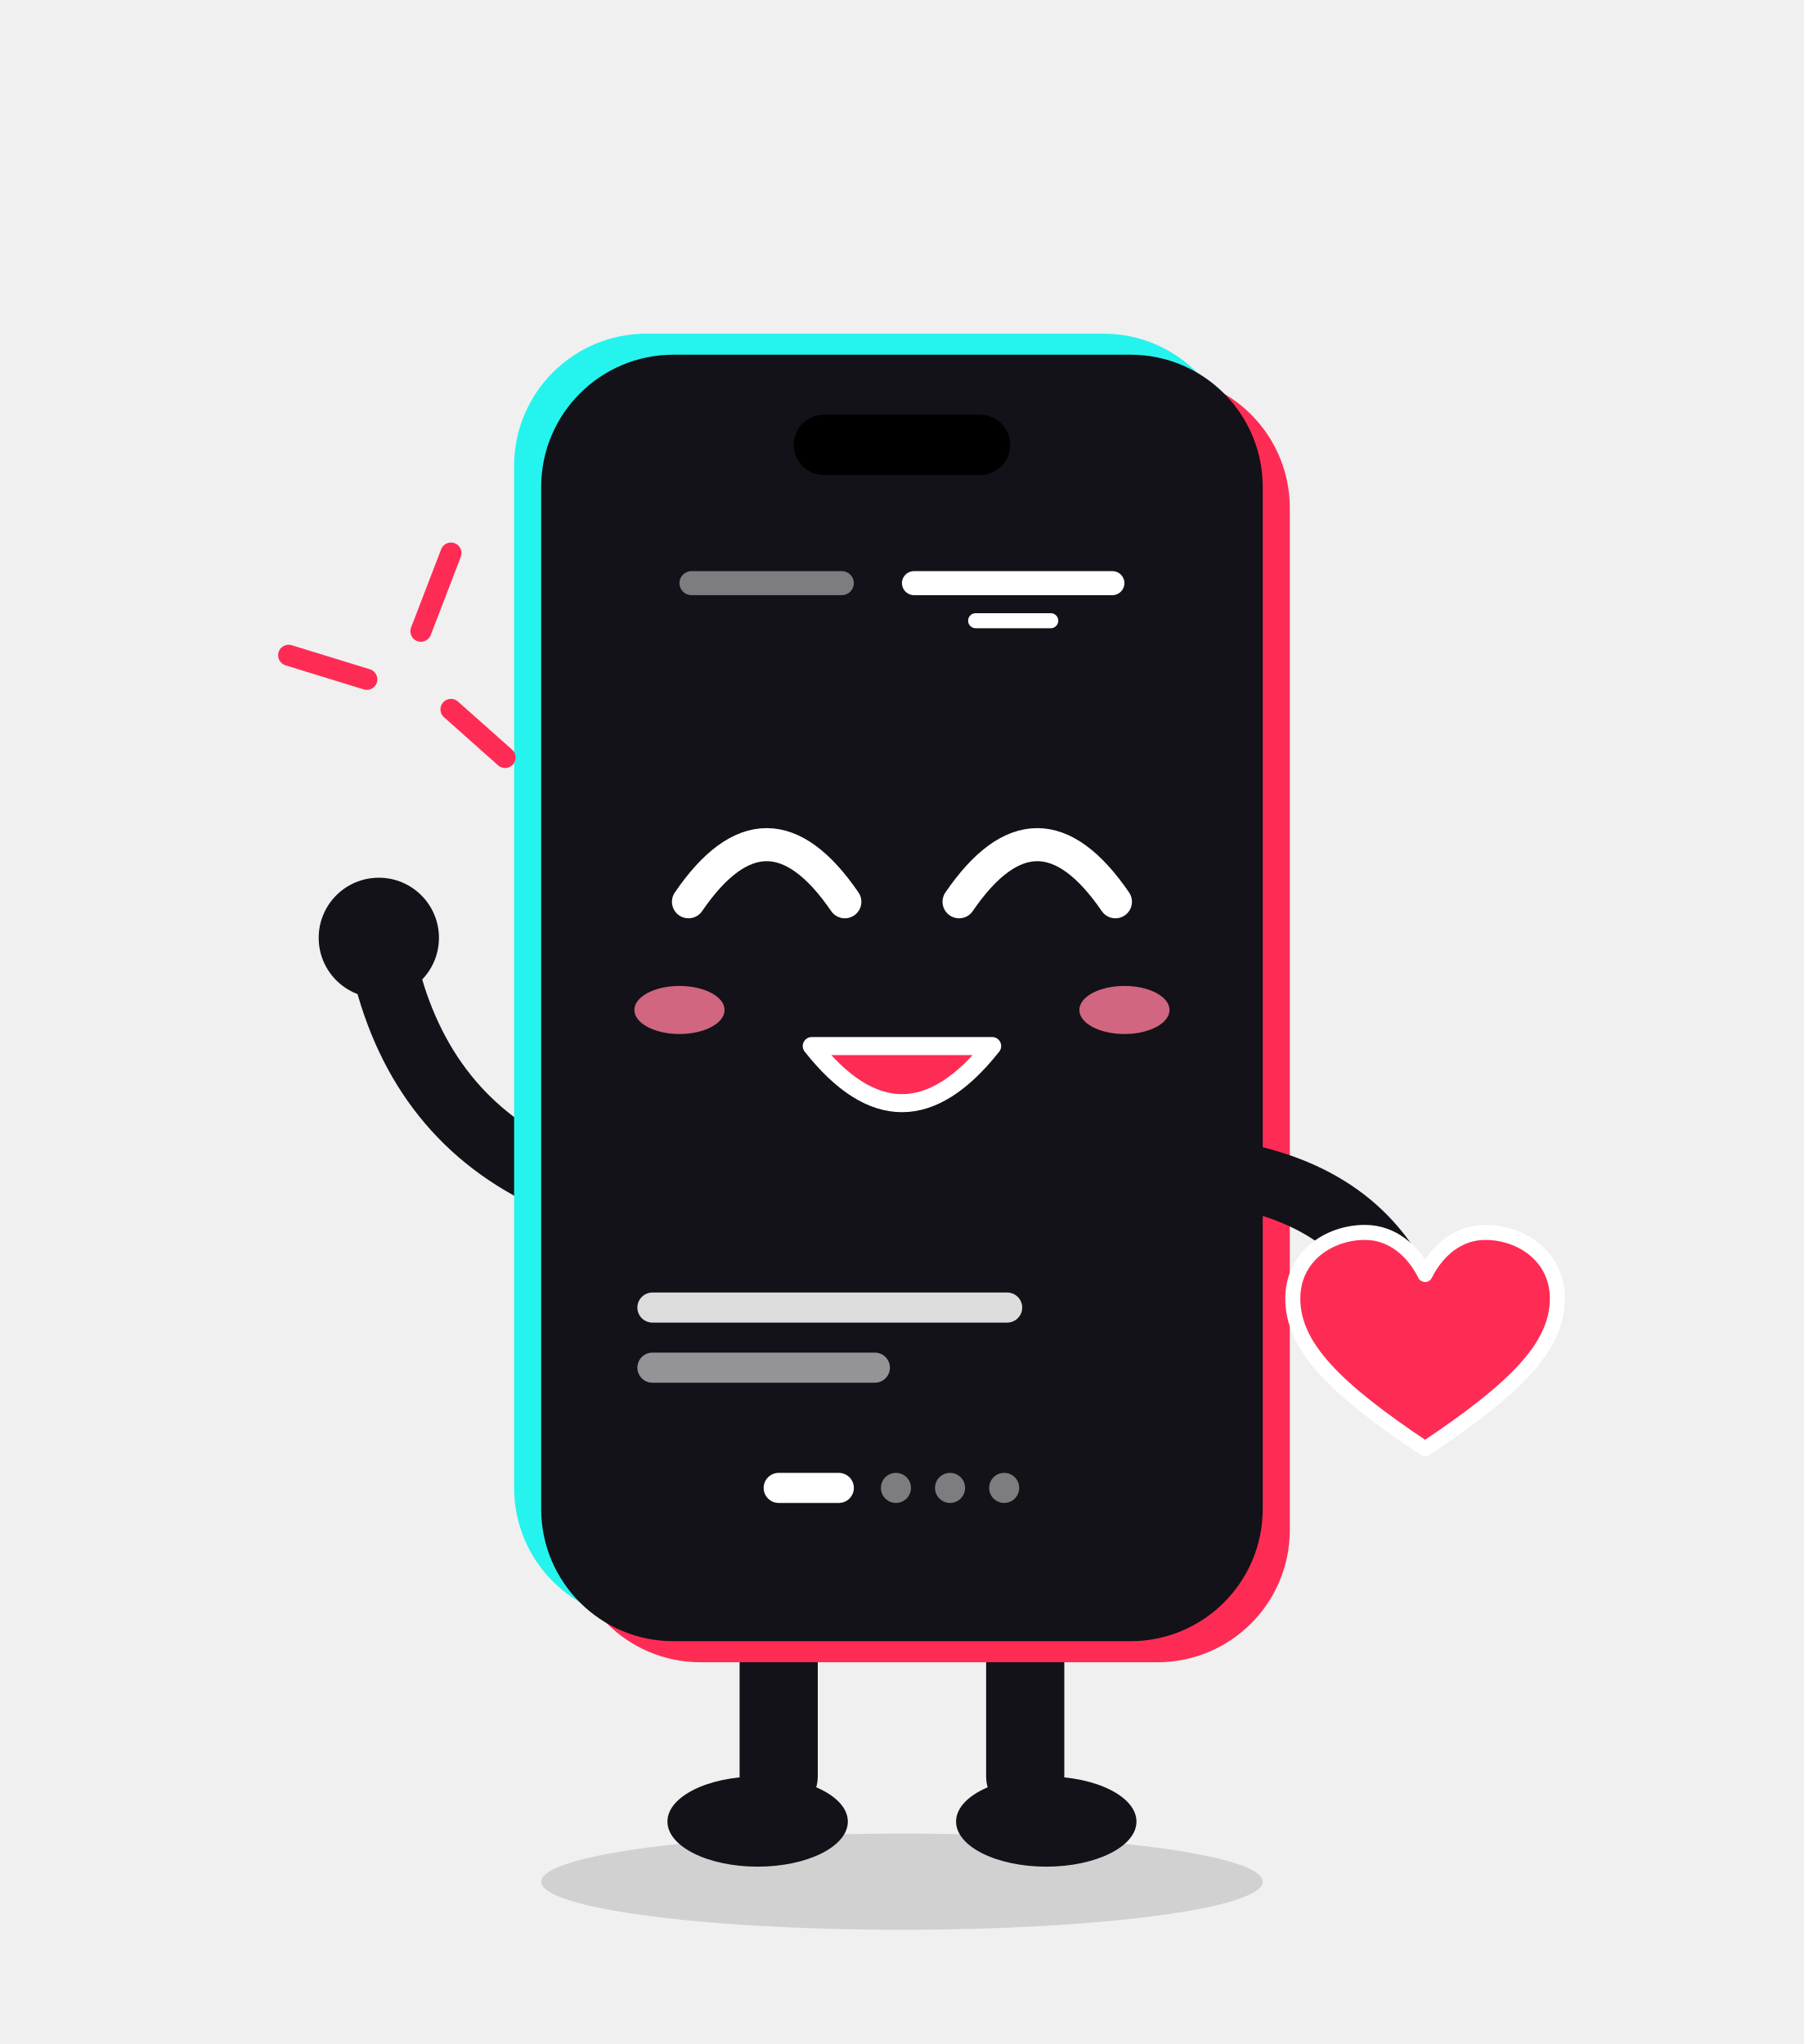
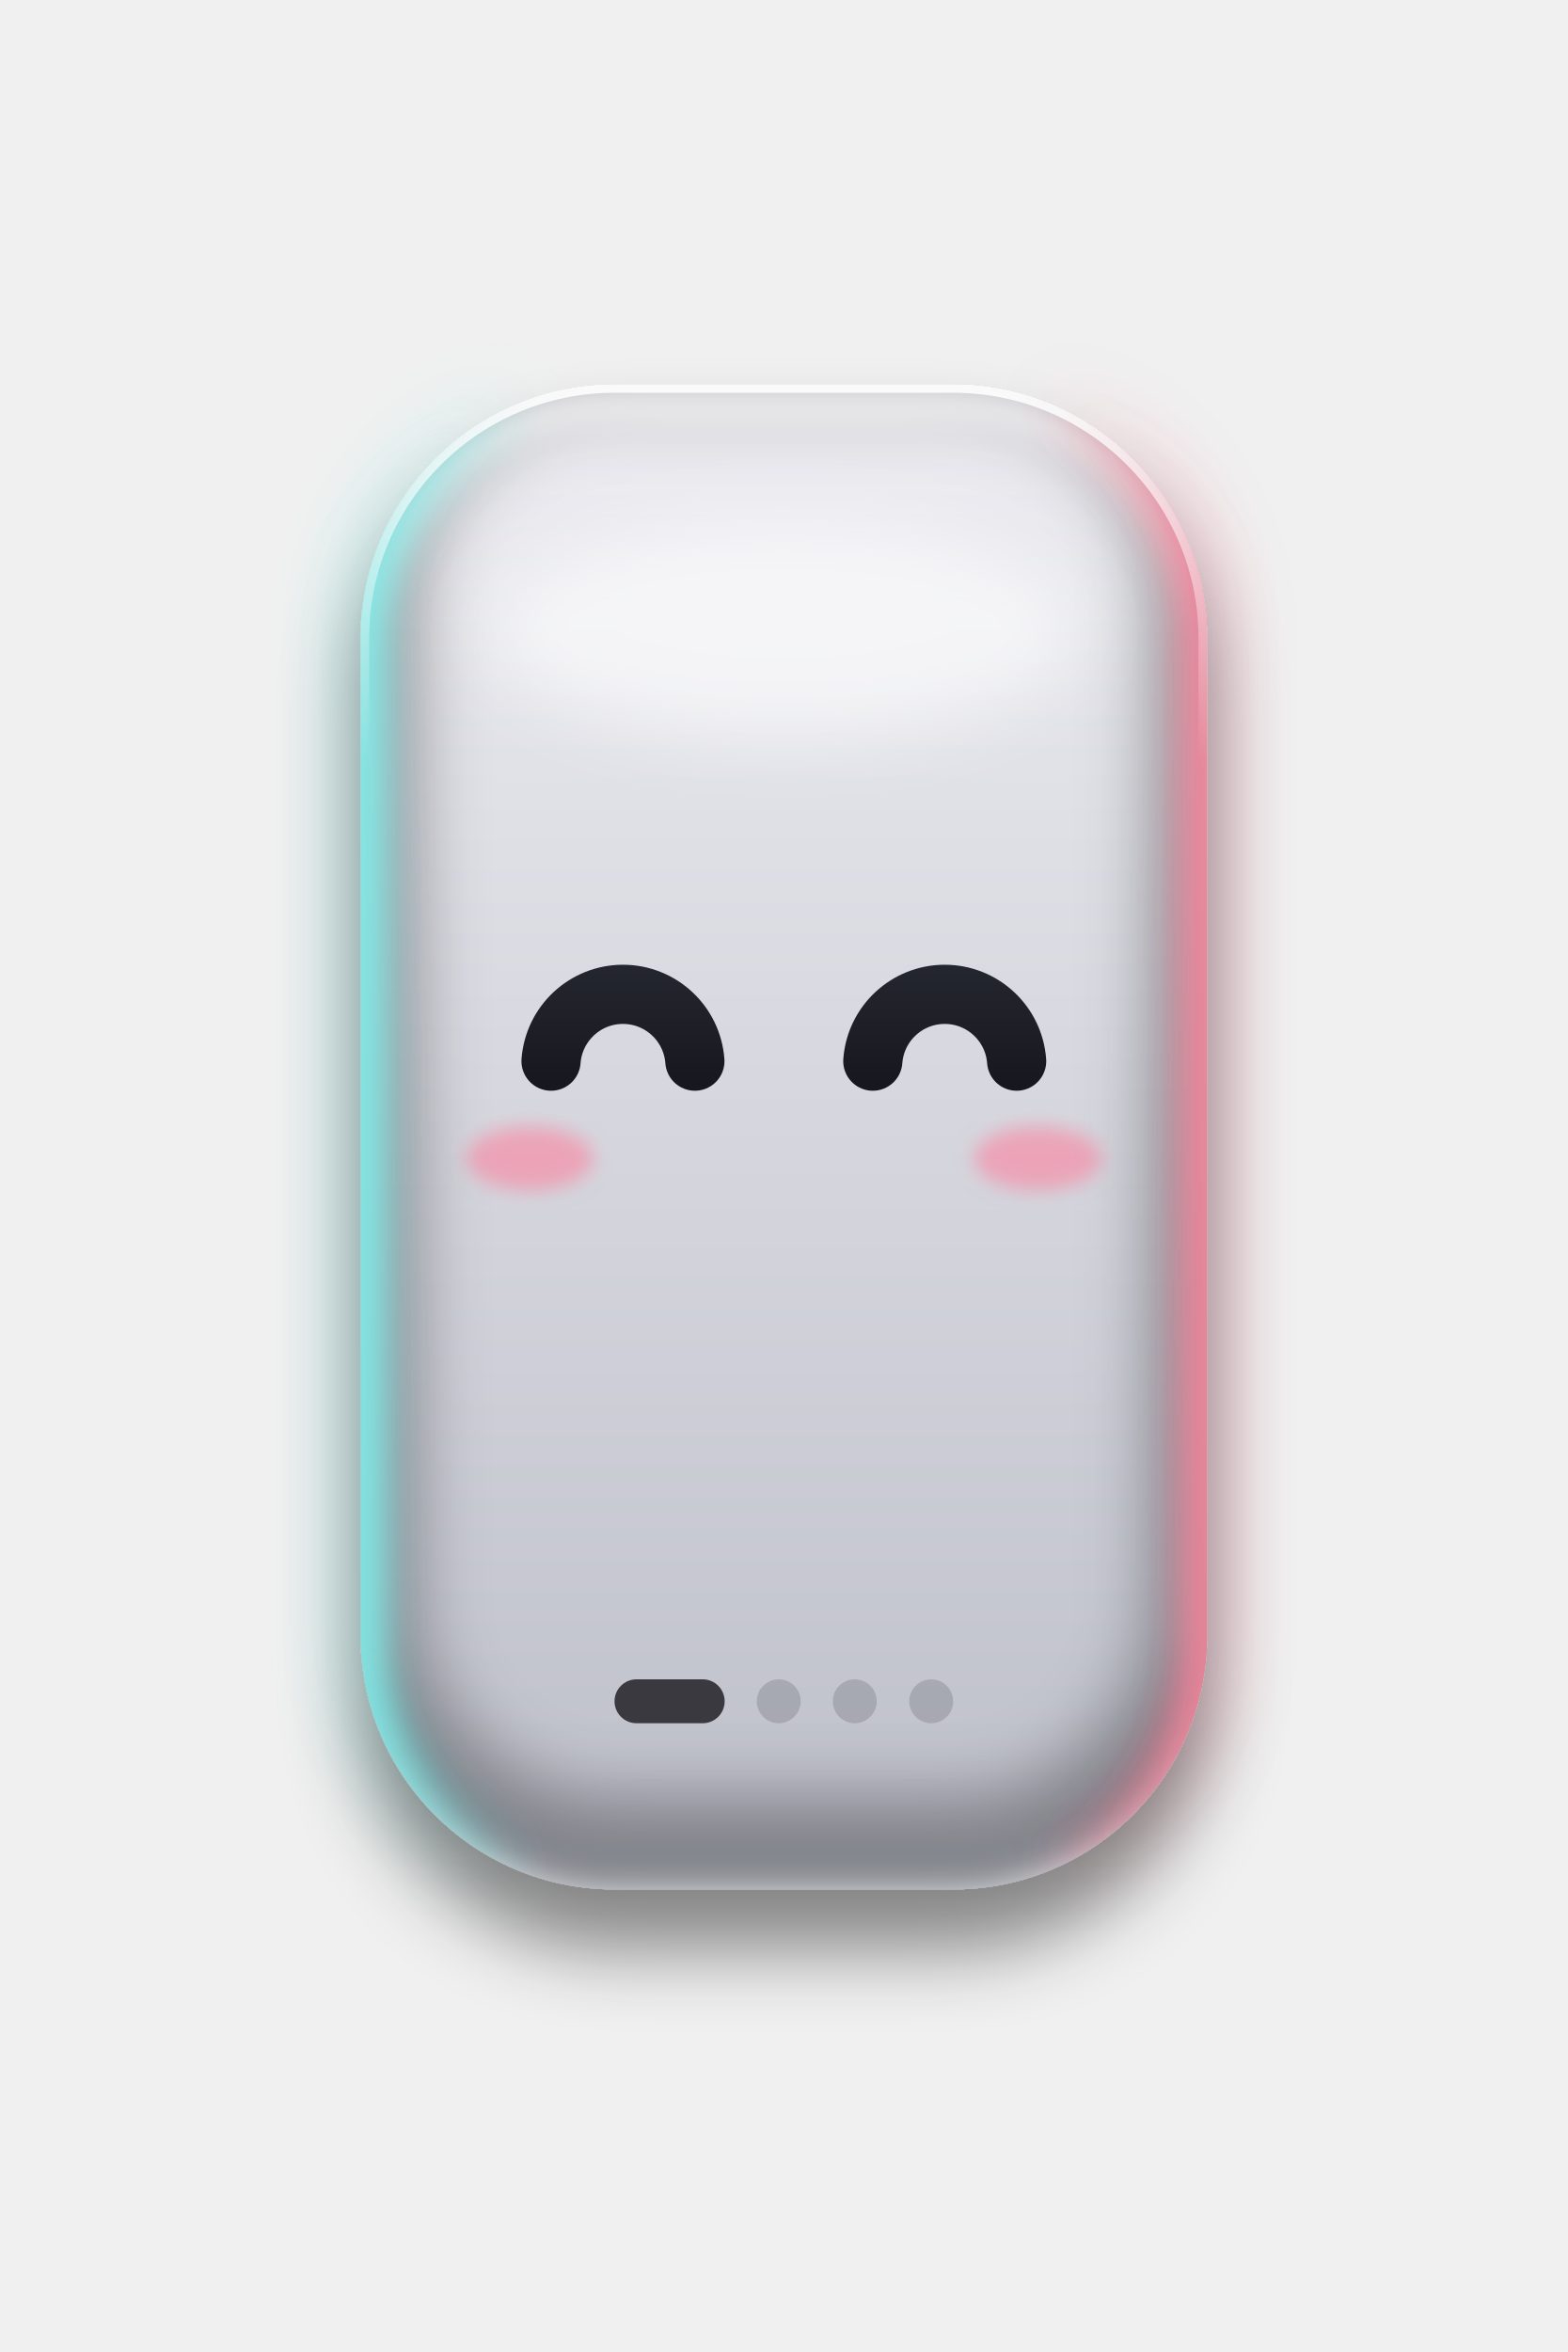
- <svg xmlns="http://www.w3.org/2000/svg" width="600" height="680" viewBox="0 0 600 680">
+ <svg xmlns="http://www.w3.org/2000/svg" width="400" height="600" viewBox="0 0 400 600">
+   <defs>
+     <linearGradient id="corpo" x1="0" y1="0" x2="0" y2="1">
+       <stop offset="0" stop-color="#EDEDF2" />
+       <stop offset="1" stop-color="#BDBFC9" />
+     </linearGradient>
+     <linearGradient id="borda" x1="0" y1="0" x2="1" y2="0">
+       <stop offset="0" stop-color="#25F4EE" />
+       <stop offset=".2" stop-color="#25F4EE" stop-opacity="0" />
+       <stop offset=".8" stop-color="#FE2C55" stop-opacity="0" />
+       <stop offset="1" stop-color="#FE2C55" />
+     </linearGradient>
+     <linearGradient id="tiktok" x1="0" y1="0" x2="1" y2="0">
+       <stop offset="0" stop-color="#25F4EE" />
+       <stop offset="1" stop-color="#FE2C55" />
+     </linearGradient>
+     <linearGradient id="olho" gradientUnits="userSpaceOnUse" x1="0" y1="219.9" x2="0" y2="306.3">
+       <stop offset="0" stop-color="#30333D" />
+       <stop offset="1" stop-color="#0A0A0F" />
+     </linearGradient>
+     <linearGradient id="reflexo" x1="0" y1="0" x2="0" y2=".25">
+       <stop offset="0" stop-color="#fff" stop-opacity=".9" />
+       <stop offset="1" stop-color="#fff" stop-opacity="0" />
+     </linearGradient>
+     <filter id="brilho" x="-50%" y="-50%" width="200%" height="200%">
+       <feGaussianBlur stdDeviation="8.6" />
+     </filter>
+     <filter id="macio" x="-50%" y="-50%" width="200%" height="200%">
+       <feGaussianBlur stdDeviation="4.3" />
+     </filter>
+     <filter id="bochecha" x="-50%" y="-50%" width="200%" height="200%">
+       <feGaussianBlur stdDeviation="2.4" />
+     </filter>
+     <filter id="sombra" x="-50%" y="-50%" width="200%" height="200%">
+       <feDropShadow dx="0" dy="15.1" stdDeviation="9.7" flood-color="#000" flood-opacity=".45" />
+     </filter>
+     <clipPath id="cartao">
+       <rect x="92.0" y="98" width="216" height="384" rx="64.8" />
+     </clipPath>
+   </defs>
  <g transform="translate(0 0)">
-     <ellipse cx="300" cy="626" rx="120" ry="16" fill="#121218" opacity=".14" />
-     <rect x="246" y="540" width="26" height="64" rx="13" fill="#121218" />
-     <rect x="328" y="540" width="26" height="64" rx="13" fill="#121218" />
-     <ellipse cx="252" cy="606" rx="30" ry="15" fill="#121218" />
-     <ellipse cx="348" cy="606" rx="30" ry="15" fill="#121218" />
-     <path d="M184 392 Q140 372 128 322" fill="none" stroke="#121218" stroke-width="22" stroke-linecap="round" />
-     <circle cx="126" cy="312" r="20" fill="#121218" />
-     <path d="M224 118 h152 a44 44 0 0 1 44 44 v340 a44 44 0 0 1 -44 44 h-152 a44 44 0 0 1 -44 -44 v-340 a44 44 0 0 1 44 -44 Z" transform="translate(-9 -7)" fill="#25F4EE" />
-     <path d="M224 118 h152 a44 44 0 0 1 44 44 v340 a44 44 0 0 1 -44 44 h-152 a44 44 0 0 1 -44 -44 v-340 a44 44 0 0 1 44 -44 Z" transform="translate(9 7)" fill="#FE2C55" />
-     <path d="M224 118 h152 a44 44 0 0 1 44 44 v340 a44 44 0 0 1 -44 44 h-152 a44 44 0 0 1 -44 -44 v-340 a44 44 0 0 1 44 -44 Z" fill="#121218" />
-     <rect x="264" y="138" width="72" height="20" rx="10" fill="#000" />
-     <rect x="226" y="190" width="58" height="8" rx="4" fill="#FFFFFF" opacity=".45" />
-     <rect x="300" y="190" width="74" height="8" rx="4" fill="#FFFFFF" />
-     <rect x="322" y="204" width="30" height="5" rx="2.5" fill="#FFFFFF" />
-     <path d="M229 300 Q255 262 281 300" fill="none" stroke="#FFFFFF" stroke-width="11" stroke-linecap="round" />
-     <path d="M319 300 Q345 262 371 300" fill="none" stroke="#FFFFFF" stroke-width="11" stroke-linecap="round" />
-     <ellipse cx="226" cy="336" rx="15" ry="8" fill="#FF7A98" opacity=".8" />
-     <ellipse cx="374" cy="336" rx="15" ry="8" fill="#FF7A98" opacity=".8" />
-     <path d="M270 348 Q300 386 330 348 Z" fill="#FE2C55" stroke="#FFFFFF" stroke-width="6" stroke-linejoin="round" />
-     <rect x="212" y="430" width="128" height="10" rx="5" fill="#FFFFFF" opacity=".85" />
-     <rect x="212" y="450" width="84" height="10" rx="5" fill="#FFFFFF" opacity=".55" />
-     <rect x="254" y="490" width="30" height="10" rx="5" fill="#FFFFFF" />
-     <circle cx="298" cy="495" r="5" fill="#FFFFFF" opacity=".45" />
-     <circle cx="316" cy="495" r="5" fill="#FFFFFF" opacity=".45" />
-     <circle cx="334" cy="495" r="5" fill="#FFFFFF" opacity=".45" />
-     <path d="M416 392 Q458 402 470 440" fill="none" stroke="#121218" stroke-width="22" stroke-linecap="round" />
-     <path d="M474 482 C444 462 430 448 430 432 C430 418 442 410 454 410 C463 410 470 416 474 424 C478 416 485 410 494 410 C506 410 518 418 518 432 C518 448 504 462 474 482 Z" fill="#FE2C55" stroke="#FFFFFF" stroke-width="5" stroke-linejoin="round" />
-     <path d="M140 210 l10 -26 M122 226 l-26 -8 M150 236 l18 16" stroke="#FE2C55" stroke-width="7" stroke-linecap="round" />
+     <rect x="92.0" y="98" width="216" height="384" rx="64.8" fill="none" stroke="url(#borda)" stroke-width="8.6" filter="url(#brilho)" opacity=".3" />
+     <rect x="92.0" y="98" width="216" height="384" rx="64.8" fill="url(#corpo)" filter="url(#sombra)" />
+     <g clip-path="url(#cartao)">
+       <g transform="translate(0 -8.6)">
+         <rect x="92.0" y="98" width="216" height="384" rx="64.8" fill="none" stroke="#000" stroke-opacity=".32" stroke-width="30.2" filter="url(#brilho)" />
+       </g>
+       <g transform="translate(0 5.4)">
+         <rect x="92.0" y="98" width="216" height="384" rx="64.8" fill="none" stroke="#fff" stroke-opacity=".8" stroke-width="8.6" filter="url(#macio)" />
+       </g>
+       <rect x="92.0" y="98" width="216" height="384" rx="64.8" fill="none" stroke="url(#borda)" stroke-width="15.1" filter="url(#macio)" opacity=".5" />
+       <ellipse cx="200" cy="160.4" rx="75.6" ry="28.1" fill="#fff" opacity=".6" filter="url(#brilho)" />
+     </g>
+     <rect x="93.1" y="99.1" width="213.8" height="381.8" rx="63.7" fill="none" stroke="url(#reflexo)" stroke-width="2.2" />
+     <ellipse cx="135.2" cy="295.5" rx="16.2" ry="8.1" fill="#FF7A99" opacity=".55" filter="url(#bochecha)" />
+     <path d="M140.6 270.7 A18.4 18.4 0 0 1 177.3 270.7" fill="none" stroke="url(#olho)" stroke-width="15.1" stroke-linecap="round" />
+     <ellipse cx="264.8" cy="295.5" rx="16.2" ry="8.1" fill="#FF7A99" opacity=".55" filter="url(#bochecha)" />
+     <path d="M222.7 270.7 A18.4 18.4 0 0 1 259.4 270.7" fill="none" stroke="url(#olho)" stroke-width="15.1" stroke-linecap="round" />
+     <rect x="156.8" y="428.4" width="28.1" height="11.2" rx="5.6" fill="#121217" opacity="0.78" />
+     <rect x="193.1" y="428.4" width="11.2" height="11.2" rx="5.6" fill="#121217" opacity=".16" />
+     <rect x="212.5" y="428.4" width="11.2" height="11.2" rx="5.6" fill="#121217" opacity=".16" />
+     <rect x="232.0" y="428.4" width="11.2" height="11.2" rx="5.6" fill="#121217" opacity=".16" />
  </g>
</svg>
